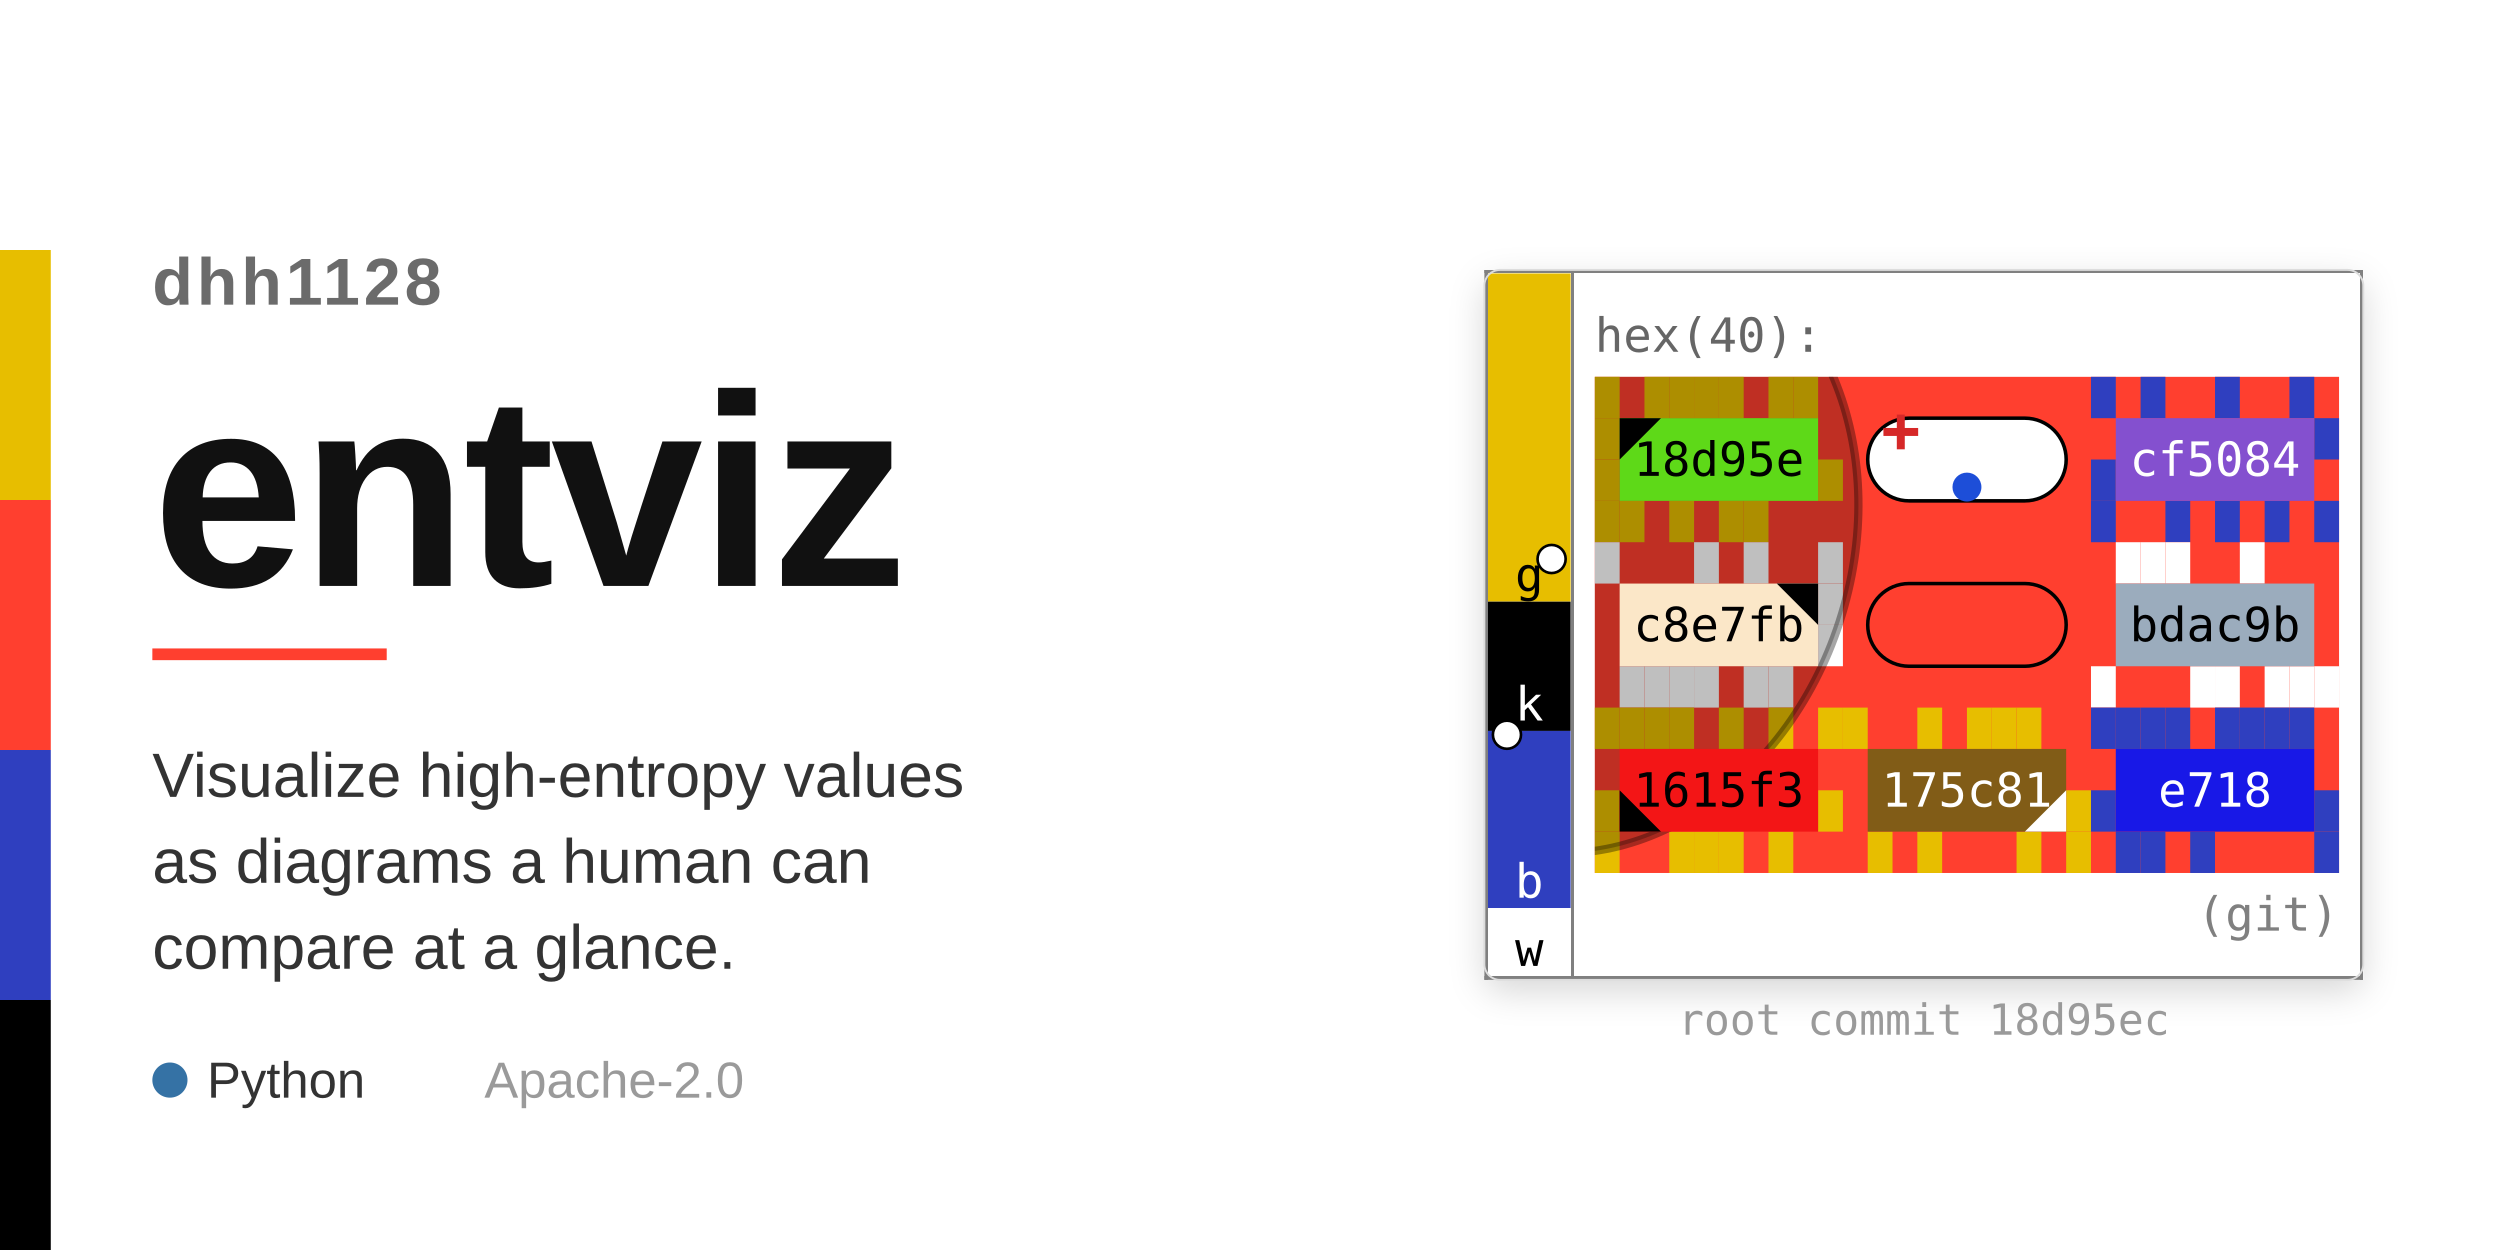
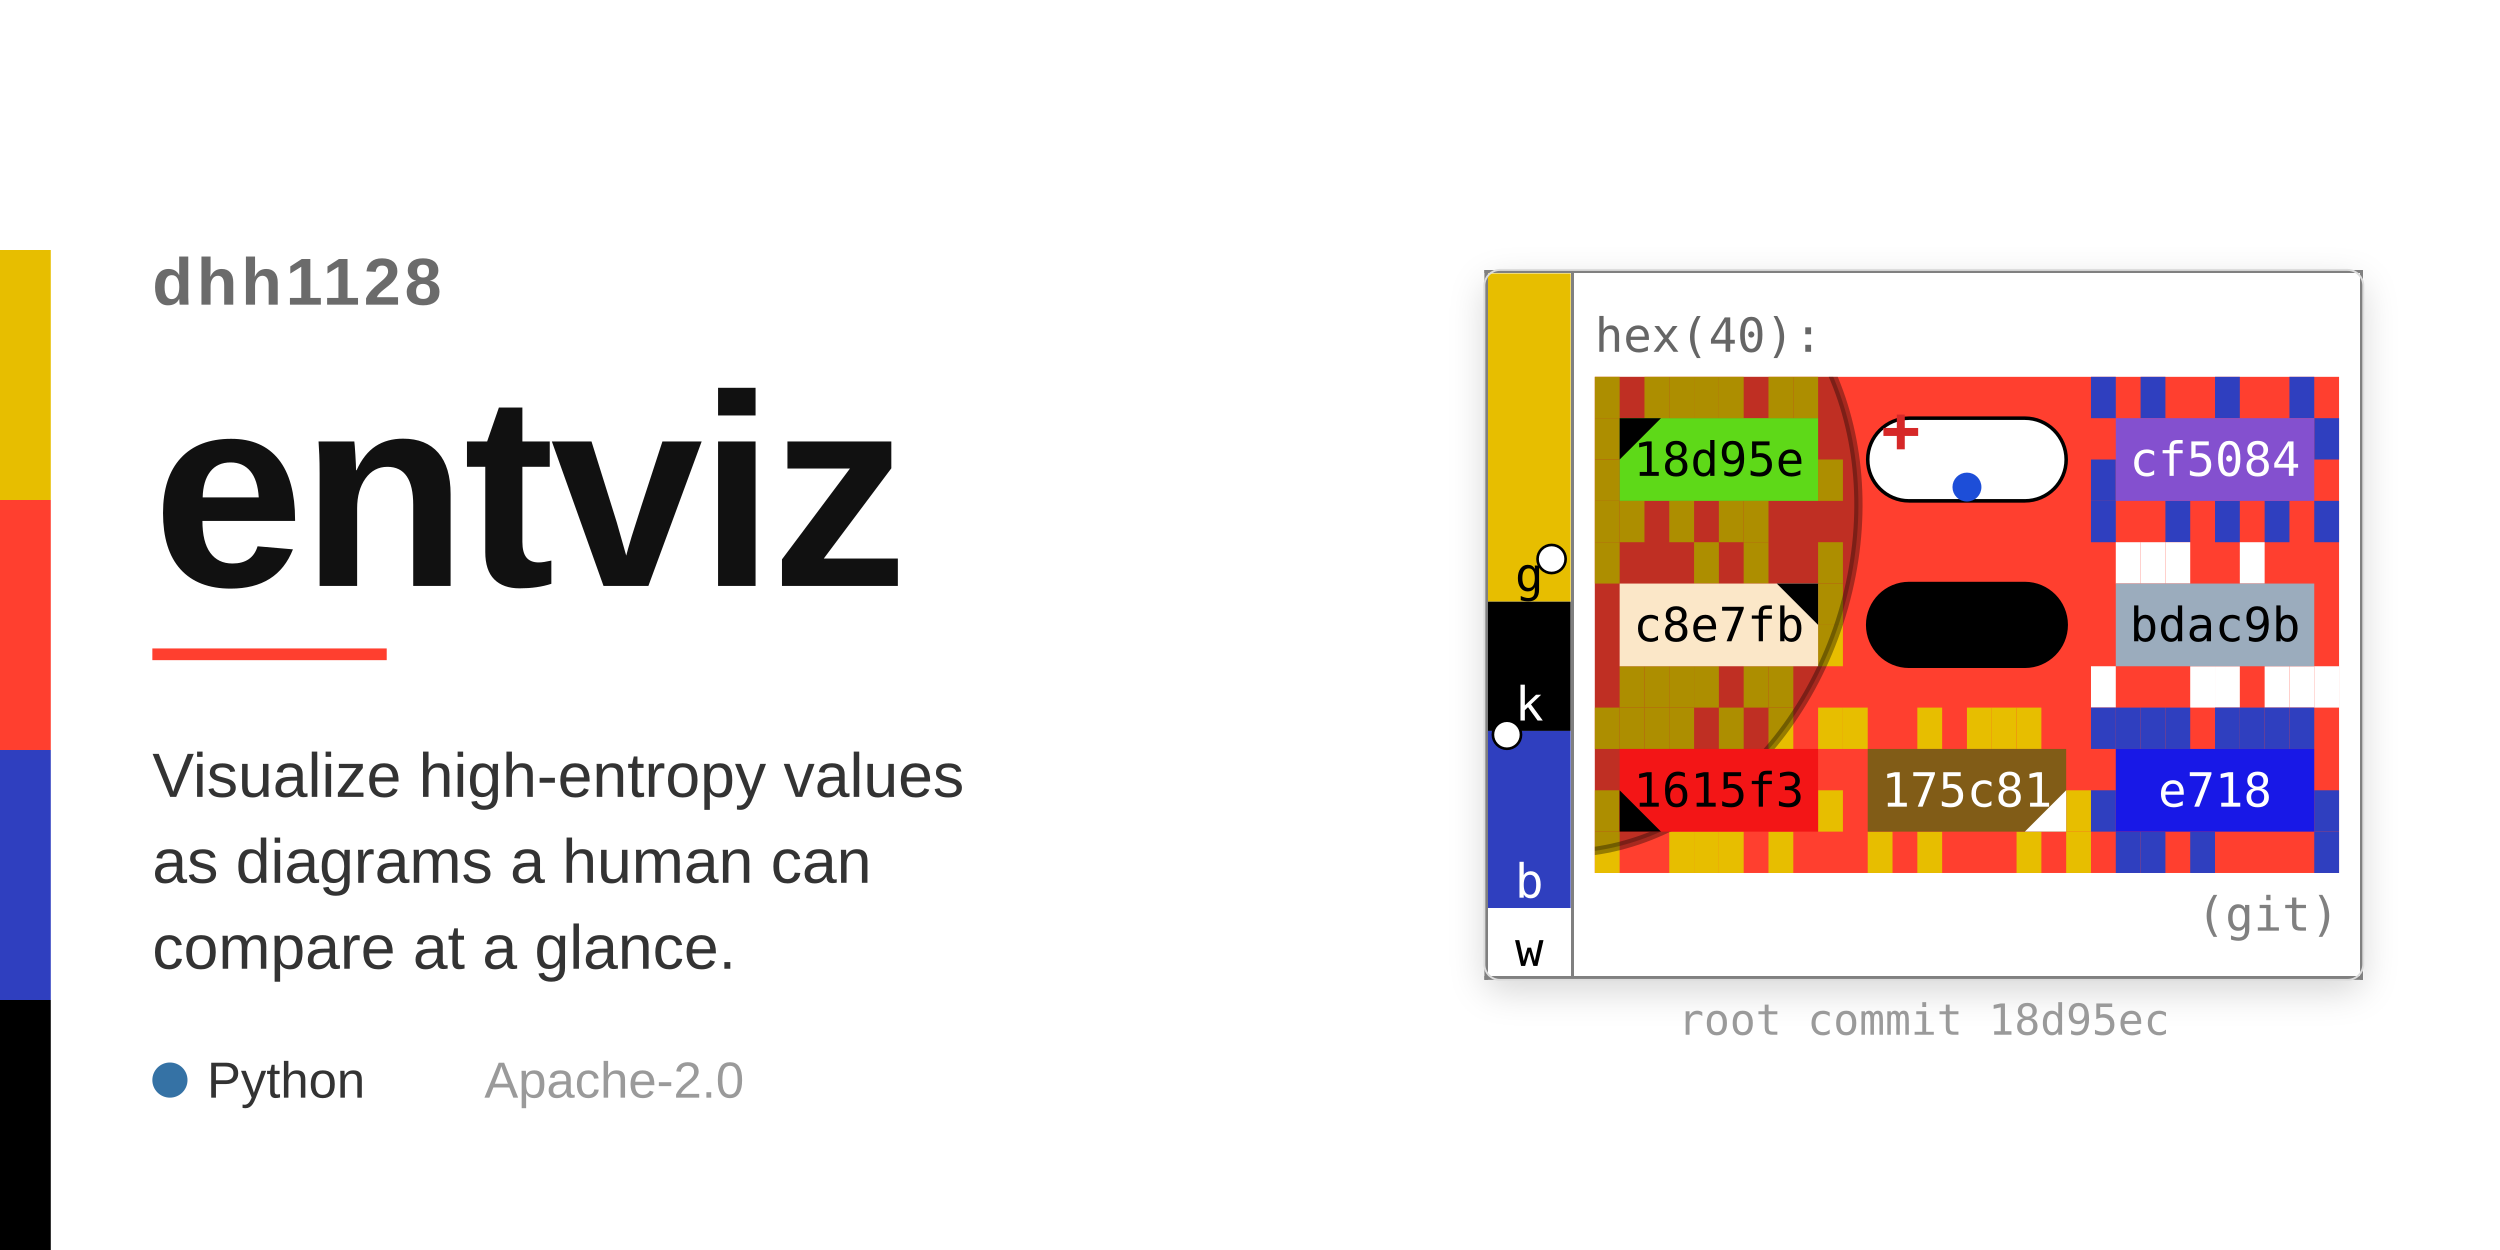
<svg xmlns="http://www.w3.org/2000/svg" width="1280" height="640" viewBox="0 0 1280 640" font-family="'Helvetica Neue', Arial, 'Segoe UI', Roboto, 'DejaVu Sans', sans-serif">
  <defs>
    <filter id="lift" x="-20%" y="-20%" width="140%" height="140%">
      <feDropShadow dx="0" dy="6" stdDeviation="9" flood-color="#000000" flood-opacity="0.16" />
    </filter>
  </defs>
  <rect width="1280" height="640" fill="#ffffff" />
  <rect x="0" y="0.00" width="26" height="128.00" fill="#ffffff" />
  <rect x="0" y="128.00" width="26" height="128.00" fill="#e7be00" />
  <rect x="0" y="256.00" width="26" height="128.00" fill="#ff3f2f" />
  <rect x="0" y="384.00" width="26" height="128.00" fill="#2f3fbf" />
  <rect x="0" y="512.00" width="26" height="128.00" fill="#000000" />
  <rect x="760.0" y="138.2" width="450.0" height="363.5" rx="8" fill="#ffffff" filter="url(#lift)" />
  <svg x="760.0" y="138.2" width="450.0" height="363.5" viewBox="0 0 248 200.333">
    <defs>
      <clipPath id="grid-clip-f589bd6555251ece-3x3">
        <rect x="31.167" y="30.167" width="210.0" height="140.0" />
      </clipPath>
    </defs>
    <rect x="0" y="0" width="248" height="200.333" fill="#ffffff" />
    <g data-channel="grid">
      <rect x="31.167" y="30.167" width="210.0" height="140.0" fill="#ff3f2f" />
      <g>
        <rect x="31.167" y="30.167" width="7.0" height="11.667" fill="#e7be00" />
        <rect x="45.167" y="30.167" width="7.0" height="11.667" fill="#e7be00" />
        <rect x="52.167" y="30.167" width="7.0" height="11.667" fill="#e7be00" />
        <rect x="59.167" y="30.167" width="7.0" height="11.667" fill="#e7be00" />
        <rect x="66.167" y="30.167" width="7.0" height="11.667" fill="#e7be00" />
        <rect x="80.167" y="30.167" width="7.0" height="11.667" fill="#e7be00" />
        <rect x="87.167" y="30.167" width="7.0" height="11.667" fill="#e7be00" />
        <rect x="94.167" y="53.5" width="7.0" height="11.667" fill="#e7be00" />
        <rect x="73.167" y="65.167" width="7.0" height="11.667" fill="#e7be00" />
        <rect x="66.167" y="65.167" width="7.0" height="11.667" fill="#e7be00" />
        <rect x="52.167" y="65.167" width="7.0" height="11.667" fill="#e7be00" />
        <rect x="38.167" y="65.167" width="7.0" height="11.667" fill="#e7be00" />
        <rect x="31.167" y="65.167" width="7.0" height="11.667" fill="#e7be00" />
        <rect x="31.167" y="53.5" width="7.0" height="11.667" fill="#e7be00" />
        <rect x="31.167" y="41.833" width="7.0" height="11.667" fill="#e7be00" />
        <rect x="171.167" y="30.167" width="7.0" height="11.667" fill="#2f3fbf" />
        <rect x="185.167" y="30.167" width="7.0" height="11.667" fill="#2f3fbf" />
        <rect x="206.167" y="30.167" width="7.0" height="11.667" fill="#2f3fbf" />
        <rect x="227.167" y="30.167" width="7.0" height="11.667" fill="#2f3fbf" />
        <rect x="234.167" y="41.833" width="7.0" height="11.667" fill="#2f3fbf" />
        <rect x="234.167" y="65.167" width="7.0" height="11.667" fill="#2f3fbf" />
        <rect x="220.167" y="65.167" width="7.0" height="11.667" fill="#2f3fbf" />
        <rect x="206.167" y="65.167" width="7.0" height="11.667" fill="#2f3fbf" />
        <rect x="192.167" y="65.167" width="7.0" height="11.667" fill="#2f3fbf" />
        <rect x="171.167" y="65.167" width="7.0" height="11.667" fill="#2f3fbf" />
        <rect x="171.167" y="53.5" width="7.0" height="11.667" fill="#2f3fbf" />
-         <rect x="31.167" y="76.833" width="7.0" height="11.667" fill="#ffffff" />
-         <rect x="59.167" y="76.833" width="7.0" height="11.667" fill="#ffffff" />
-         <rect x="73.167" y="76.833" width="7.0" height="11.667" fill="#ffffff" />
-         <rect x="94.167" y="76.833" width="7.0" height="11.667" fill="#ffffff" />
-         <rect x="94.167" y="88.5" width="7.0" height="11.667" fill="#ffffff" />
-         <rect x="94.167" y="100.167" width="7.0" height="11.667" fill="#ffffff" />
-         <rect x="80.167" y="111.833" width="7.0" height="11.667" fill="#ffffff" />
-         <rect x="73.167" y="111.833" width="7.0" height="11.667" fill="#ffffff" />
-         <rect x="59.167" y="111.833" width="7.0" height="11.667" fill="#ffffff" />
-         <rect x="52.167" y="111.833" width="7.0" height="11.667" fill="#ffffff" />
-         <rect x="45.167" y="111.833" width="7.0" height="11.667" fill="#ffffff" />
-         <rect x="38.167" y="111.833" width="7.0" height="11.667" fill="#ffffff" />
+         <rect x="31.167" y="76.833" width="7.0" height="11.667" fill="#e7be00" />
+         <rect x="59.167" y="76.833" width="7.0" height="11.667" fill="#e7be00" />
+         <rect x="73.167" y="76.833" width="7.0" height="11.667" fill="#e7be00" />
+         <rect x="94.167" y="76.833" width="7.0" height="11.667" fill="#e7be00" />
+         <rect x="94.167" y="88.5" width="7.0" height="11.667" fill="#e7be00" />
+         <rect x="94.167" y="100.167" width="7.0" height="11.667" fill="#e7be00" />
+         <rect x="80.167" y="111.833" width="7.0" height="11.667" fill="#e7be00" />
+         <rect x="73.167" y="111.833" width="7.0" height="11.667" fill="#e7be00" />
+         <rect x="59.167" y="111.833" width="7.0" height="11.667" fill="#e7be00" />
+         <rect x="52.167" y="111.833" width="7.0" height="11.667" fill="#e7be00" />
+         <rect x="45.167" y="111.833" width="7.0" height="11.667" fill="#e7be00" />
+         <rect x="38.167" y="111.833" width="7.0" height="11.667" fill="#e7be00" />
        <rect x="178.167" y="76.833" width="7.0" height="11.667" fill="#ffffff" />
        <rect x="185.167" y="76.833" width="7.0" height="11.667" fill="#ffffff" />
        <rect x="192.167" y="76.833" width="7.0" height="11.667" fill="#ffffff" />
        <rect x="213.167" y="76.833" width="7.0" height="11.667" fill="#ffffff" />
        <rect x="234.167" y="111.833" width="7.0" height="11.667" fill="#ffffff" />
        <rect x="227.167" y="111.833" width="7.0" height="11.667" fill="#ffffff" />
        <rect x="220.167" y="111.833" width="7.0" height="11.667" fill="#ffffff" />
        <rect x="206.167" y="111.833" width="7.0" height="11.667" fill="#ffffff" />
        <rect x="199.167" y="111.833" width="7.0" height="11.667" fill="#ffffff" />
        <rect x="171.167" y="111.833" width="7.0" height="11.667" fill="#ffffff" />
        <rect x="31.167" y="123.5" width="7.0" height="11.667" fill="#e7be00" />
        <rect x="38.167" y="123.5" width="7.0" height="11.667" fill="#e7be00" />
        <rect x="45.167" y="123.5" width="7.0" height="11.667" fill="#e7be00" />
        <rect x="52.167" y="123.5" width="7.0" height="11.667" fill="#e7be00" />
        <rect x="66.167" y="123.5" width="7.0" height="11.667" fill="#e7be00" />
        <rect x="80.167" y="123.5" width="7.0" height="11.667" fill="#e7be00" />
        <rect x="94.167" y="123.5" width="7.0" height="11.667" fill="#e7be00" />
        <rect x="94.167" y="146.833" width="7.0" height="11.667" fill="#e7be00" />
        <rect x="80.167" y="158.5" width="7.0" height="11.667" fill="#e7be00" />
        <rect x="66.167" y="158.5" width="7.0" height="11.667" fill="#e7be00" />
        <rect x="59.167" y="158.5" width="7.0" height="11.667" fill="#e7be00" />
        <rect x="52.167" y="158.5" width="7.0" height="11.667" fill="#e7be00" />
        <rect x="31.167" y="158.5" width="7.0" height="11.667" fill="#e7be00" />
        <rect x="31.167" y="146.833" width="7.0" height="11.667" fill="#e7be00" />
        <rect x="101.167" y="123.5" width="7.0" height="11.667" fill="#e7be00" />
        <rect x="122.167" y="123.5" width="7.0" height="11.667" fill="#e7be00" />
        <rect x="136.167" y="123.5" width="7.0" height="11.667" fill="#e7be00" />
        <rect x="143.167" y="123.5" width="7.0" height="11.667" fill="#e7be00" />
        <rect x="150.167" y="123.5" width="7.0" height="11.667" fill="#e7be00" />
        <rect x="164.167" y="146.833" width="7.0" height="11.667" fill="#e7be00" />
        <rect x="164.167" y="158.5" width="7.0" height="11.667" fill="#e7be00" />
        <rect x="150.167" y="158.5" width="7.0" height="11.667" fill="#e7be00" />
        <rect x="122.167" y="158.5" width="7.0" height="11.667" fill="#e7be00" />
        <rect x="108.167" y="158.5" width="7.0" height="11.667" fill="#e7be00" />
        <rect x="171.167" y="123.5" width="7.0" height="11.667" fill="#2f3fbf" />
        <rect x="178.167" y="123.5" width="7.0" height="11.667" fill="#2f3fbf" />
        <rect x="185.167" y="123.5" width="7.0" height="11.667" fill="#2f3fbf" />
        <rect x="192.167" y="123.5" width="7.0" height="11.667" fill="#2f3fbf" />
        <rect x="206.167" y="123.5" width="7.0" height="11.667" fill="#2f3fbf" />
        <rect x="213.167" y="123.5" width="7.0" height="11.667" fill="#2f3fbf" />
        <rect x="220.167" y="123.5" width="7.0" height="11.667" fill="#2f3fbf" />
        <rect x="227.167" y="123.5" width="7.0" height="11.667" fill="#2f3fbf" />
        <rect x="234.167" y="146.833" width="7.0" height="11.667" fill="#2f3fbf" />
        <rect x="234.167" y="158.5" width="7.0" height="11.667" fill="#2f3fbf" />
        <rect x="199.167" y="158.5" width="7.0" height="11.667" fill="#2f3fbf" />
        <rect x="185.167" y="158.5" width="7.0" height="11.667" fill="#2f3fbf" />
        <rect x="178.167" y="158.5" width="7.0" height="11.667" fill="#2f3fbf" />
        <rect x="171.167" y="146.833" width="7.0" height="11.667" fill="#2f3fbf" />
      </g>
      <g clip-path="url(#grid-clip-f589bd6555251ece-3x3)" data-channel="ellipse" data-ellipse-anchor-x="31.16666666666667" data-ellipse-anchor-y="76.83333333333334" data-ellipse-rx="89.16499263226073" data-ellipse-ry="72.61891152524328" data-ellipse-rotation-deg="108.0">
        <ellipse cx="31.167" cy="76.833" rx="89.165" ry="72.619" transform="rotate(108.0 31.16667 76.83333)" fill="#000000" stroke="#000000" fill-opacity="0.25" stroke-opacity="0.35" stroke-width="2.333" />
      </g>
      <g>
        <g data-channel="cell" data-cell-index="0" data-cell-row="0" data-cell-col="0" data-cell-quartile="1">
          <rect x="38.167" y="41.833" width="56.0" height="23.333" fill="#5ed918" />
          <text x="66.167" y="53.5" fill="#000000" style="font-family: &quot;JetBrains Mono&quot;, &quot;Menlo&quot;, &quot;Consolas&quot;, &quot;DejaVu Sans Mono&quot;, &quot;Liberation Mono&quot;, &quot;Roboto Mono&quot;, &quot;Noto Sans Mono&quot;, monospace; font-size: 13.333px;" text-anchor="middle" dominant-baseline="central">18d95e</text>
          <polygon points="38.167,41.833 49.833,41.833 38.167,53.5" fill="#000000" />
        </g>
        <g data-channel="cell" data-cell-index="1" data-cell-row="0" data-cell-col="1" data-cell-blank="true" data-cell-blank-map="true">
          <rect x="108.167" y="41.833" width="56.0" height="23.333" rx="11.667" ry="11.667" fill="#ffffff" stroke="#000000" stroke-width="1" />
          <circle cx="136.167" cy="61.278" r="4.083" fill="#1d4ed8" data-blank-map-min="2,1" />
          <path d="M 112.6,45.722 H 122.4 M 117.5,40.822 V 50.622" fill="none" stroke="#d62828" stroke-width="2.246" stroke-linecap="butt" data-blank-map-max="0,0" />
        </g>
        <g data-channel="cell" data-cell-index="2" data-cell-row="0" data-cell-col="2">
          <rect x="178.167" y="41.833" width="56.0" height="23.333" fill="#8450cf" />
          <text x="206.167" y="53.5" fill="#ffffff" style="font-family: &quot;JetBrains Mono&quot;, &quot;Menlo&quot;, &quot;Consolas&quot;, &quot;DejaVu Sans Mono&quot;, &quot;Liberation Mono&quot;, &quot;Roboto Mono&quot;, &quot;Noto Sans Mono&quot;, monospace; font-size: 13.333px;" text-anchor="middle" dominant-baseline="central">cf5084</text>
        </g>
        <g data-channel="cell" data-cell-index="3" data-cell-row="1" data-cell-col="0" data-cell-quartile="2">
          <rect x="38.167" y="88.5" width="56.0" height="23.333" fill="#fbe7c8" />
          <text x="66.167" y="100.167" fill="#000000" style="font-family: &quot;JetBrains Mono&quot;, &quot;Menlo&quot;, &quot;Consolas&quot;, &quot;DejaVu Sans Mono&quot;, &quot;Liberation Mono&quot;, &quot;Roboto Mono&quot;, &quot;Noto Sans Mono&quot;, monospace; font-size: 13.333px;" text-anchor="middle" dominant-baseline="central">c8e7fb</text>
          <polygon points="94.167,88.5 82.5,88.5 94.167,100.167" fill="#000000" />
        </g>
        <g data-channel="cell" data-cell-index="4" data-cell-row="1" data-cell-col="1" data-cell-blank="true">
-           <rect x="108.167" y="88.5" width="56.0" height="23.333" rx="11.667" ry="11.667" fill="none" stroke="#000000" stroke-width="1" />
+           <rect x="108.167" y="88.5" width="56.0" height="23.333" rx="11.667" ry="11.667" fill="#000000" stroke="#000000" stroke-width="1" />
        </g>
        <g data-channel="cell" data-cell-index="5" data-cell-row="1" data-cell-col="2">
          <rect x="178.167" y="88.5" width="56.0" height="23.333" fill="#9bacbd" />
          <text x="206.167" y="100.167" fill="#000000" style="font-family: &quot;JetBrains Mono&quot;, &quot;Menlo&quot;, &quot;Consolas&quot;, &quot;DejaVu Sans Mono&quot;, &quot;Liberation Mono&quot;, &quot;Roboto Mono&quot;, &quot;Noto Sans Mono&quot;, monospace; font-size: 13.333px;" text-anchor="middle" dominant-baseline="central">bdac9b</text>
        </g>
        <g data-channel="cell" data-cell-index="6" data-cell-row="2" data-cell-col="0" data-cell-quartile="4">
          <rect x="38.167" y="135.167" width="56.0" height="23.333" fill="#f31516" />
          <text x="66.167" y="146.833" fill="#000000" style="font-family: &quot;JetBrains Mono&quot;, &quot;Menlo&quot;, &quot;Consolas&quot;, &quot;DejaVu Sans Mono&quot;, &quot;Liberation Mono&quot;, &quot;Roboto Mono&quot;, &quot;Noto Sans Mono&quot;, monospace; font-size: 13.333px;" text-anchor="middle" dominant-baseline="central">1615f3</text>
          <polygon points="38.167,158.5 38.167,146.833 49.833,158.5" fill="#000000" />
        </g>
        <g data-channel="cell" data-cell-index="7" data-cell-row="2" data-cell-col="1" data-cell-quartile="3">
          <rect x="108.167" y="135.167" width="56.0" height="23.333" fill="#815c17" />
          <text x="136.167" y="146.833" fill="#ffffff" style="font-family: &quot;JetBrains Mono&quot;, &quot;Menlo&quot;, &quot;Consolas&quot;, &quot;DejaVu Sans Mono&quot;, &quot;Liberation Mono&quot;, &quot;Roboto Mono&quot;, &quot;Noto Sans Mono&quot;, monospace; font-size: 13.333px;" text-anchor="middle" dominant-baseline="central">175c81</text>
          <polygon points="164.167,158.5 164.167,146.833 152.5,158.5" fill="#ffffff" />
        </g>
        <g data-channel="cell" data-cell-index="8" data-cell-row="2" data-cell-col="2">
          <rect x="178.167" y="135.167" width="56.0" height="23.333" fill="#1818e7" />
          <text x="206.167" y="146.833" fill="#ffffff" style="font-family: &quot;JetBrains Mono&quot;, &quot;Menlo&quot;, &quot;Consolas&quot;, &quot;DejaVu Sans Mono&quot;, &quot;Liberation Mono&quot;, &quot;Roboto Mono&quot;, &quot;Noto Sans Mono&quot;, monospace; font-size: 13.333px;" text-anchor="middle" dominant-baseline="central">e718</text>
        </g>
      </g>
    </g>
    <g data-channel="color-bar" data-bar-slots="16" data-bar-marker-left="10" data-bar-marker-right="6">
      <g data-color-bar-rank="0" data-color-bar-band="G">
        <rect x="1" y="1" width="23.333" height="92.608" fill="#e7be00" />
        <text x="12.667" y="90.675" fill="#000000" style="font-family: &quot;JetBrains Mono&quot;, &quot;Menlo&quot;, &quot;Consolas&quot;, &quot;DejaVu Sans Mono&quot;, &quot;Liberation Mono&quot;, &quot;Roboto Mono&quot;, &quot;Noto Sans Mono&quot;, monospace; font-size: 13.333px;" text-anchor="middle" data-color-bar-letter="true">g</text>
      </g>
      <g data-color-bar-rank="1" data-color-bar-band="K">
        <rect x="1" y="93.608" width="23.333" height="36.476" fill="#000000" />
        <text x="12.667" y="127.151" fill="#ffffff" style="font-family: &quot;JetBrains Mono&quot;, &quot;Menlo&quot;, &quot;Consolas&quot;, &quot;DejaVu Sans Mono&quot;, &quot;Liberation Mono&quot;, &quot;Roboto Mono&quot;, &quot;Noto Sans Mono&quot;, monospace; font-size: 13.333px;" text-anchor="middle" data-color-bar-letter="true">k</text>
      </g>
      <g data-color-bar-rank="2" data-color-bar-band="B">
        <rect x="1" y="130.084" width="23.333" height="49.988" fill="#2f3fbf" />
        <text x="12.667" y="177.138" fill="#ffffff" style="font-family: &quot;JetBrains Mono&quot;, &quot;Menlo&quot;, &quot;Consolas&quot;, &quot;DejaVu Sans Mono&quot;, &quot;Liberation Mono&quot;, &quot;Roboto Mono&quot;, &quot;Noto Sans Mono&quot;, monospace; font-size: 13.333px;" text-anchor="middle" data-color-bar-letter="true">b</text>
      </g>
      <g data-color-bar-rank="3" data-color-bar-band="W">
        <rect x="1" y="180.071" width="23.333" height="19.262" fill="#ffffff" />
        <text x="12.667" y="196.4" fill="#000000" style="font-family: &quot;JetBrains Mono&quot;, &quot;Menlo&quot;, &quot;Consolas&quot;, &quot;DejaVu Sans Mono&quot;, &quot;Liberation Mono&quot;, &quot;Roboto Mono&quot;, &quot;Noto Sans Mono&quot;, monospace; font-size: 13.333px;" text-anchor="middle" data-color-bar-letter="true">w</text>
      </g>
      <circle cx="6.367" cy="131.156" r="3.967" fill="#ffffff" stroke="#000000" stroke-width="0.75" data-bar-marker="left" />
      <circle cx="18.967" cy="81.573" r="3.967" fill="#ffffff" stroke="#000000" stroke-width="0.75" data-bar-marker="right" />
    </g>
    <g data-channel="label-top">
      <text x="31.167" y="18.5" fill="#666666" style="font-family: &quot;JetBrains Mono&quot;, &quot;Menlo&quot;, &quot;Consolas&quot;, &quot;DejaVu Sans Mono&quot;, &quot;Liberation Mono&quot;, &quot;Roboto Mono&quot;, &quot;Noto Sans Mono&quot;, monospace; font-size: 13.333px;" dominant-baseline="central">hex(40):</text>
    </g>
    <g data-channel="label-bottom">
      <text x="241.167" y="181.833" fill="#666666" style="font-family: &quot;JetBrains Mono&quot;, &quot;Menlo&quot;, &quot;Consolas&quot;, &quot;DejaVu Sans Mono&quot;, &quot;Liberation Mono&quot;, &quot;Roboto Mono&quot;, &quot;Noto Sans Mono&quot;, monospace; font-size: 13.333px;" text-anchor="end" dominant-baseline="central">
        <tspan fill="#808080" data-user-note="git">(git)</tspan>
      </text>
    </g>
    <line x1="0" y1="0.5" x2="248" y2="0.5" stroke="#808080" stroke-width="1" shape-rendering="crispEdges" />
    <line x1="247.5" y1="0" x2="247.5" y2="200.333" stroke="#808080" stroke-width="1" shape-rendering="crispEdges" />
    <line x1="0" y1="199.833" x2="248" y2="199.833" stroke="#808080" stroke-width="1" shape-rendering="crispEdges" />
    <line x1="0.5" y1="0" x2="0.5" y2="200.333" stroke="#808080" stroke-width="1" shape-rendering="crispEdges" />
    <line x1="24.833" y1="0" x2="24.833" y2="200.333" stroke="#808080" stroke-width="1" shape-rendering="crispEdges" />
  </svg>
  <rect x="760.0" y="138.2" width="450.0" height="363.5" rx="8" fill="none" stroke="#dddddd" stroke-width="1" />
  <text x="985.0" y="529.8" font-family="'JetBrains Mono', 'Menlo', 'Consolas', 'DejaVu Sans Mono', monospace" font-size="22" fill="#9a9a9a" text-anchor="middle">root commit 18d95ec</text>
  <text x="78" y="156" font-size="34" font-weight="600" fill="#6b6b6b" letter-spacing="2">dhh1128</text>
  <text x="78" y="300" font-size="140" font-weight="800" fill="#111111" letter-spacing="-2">entviz</text>
  <rect x="78" y="332" width="120" height="6" fill="#ff3f2f" />
  <text x="78" y="408" font-size="32" fill="#333333">Visualize high-entropy values</text>
  <text x="78" y="452" font-size="32" fill="#333333">as diagrams a human can</text>
  <text x="78" y="496" font-size="32" fill="#333333">compare at a glance.</text>
  <circle cx="87" cy="553" r="9" fill="#3572A5" />
  <text x="106" y="562" font-size="26" fill="#333333">Python</text>
  <text x="248" y="562" font-size="26" fill="#9a9a9a">Apache-2.0</text>
</svg>
